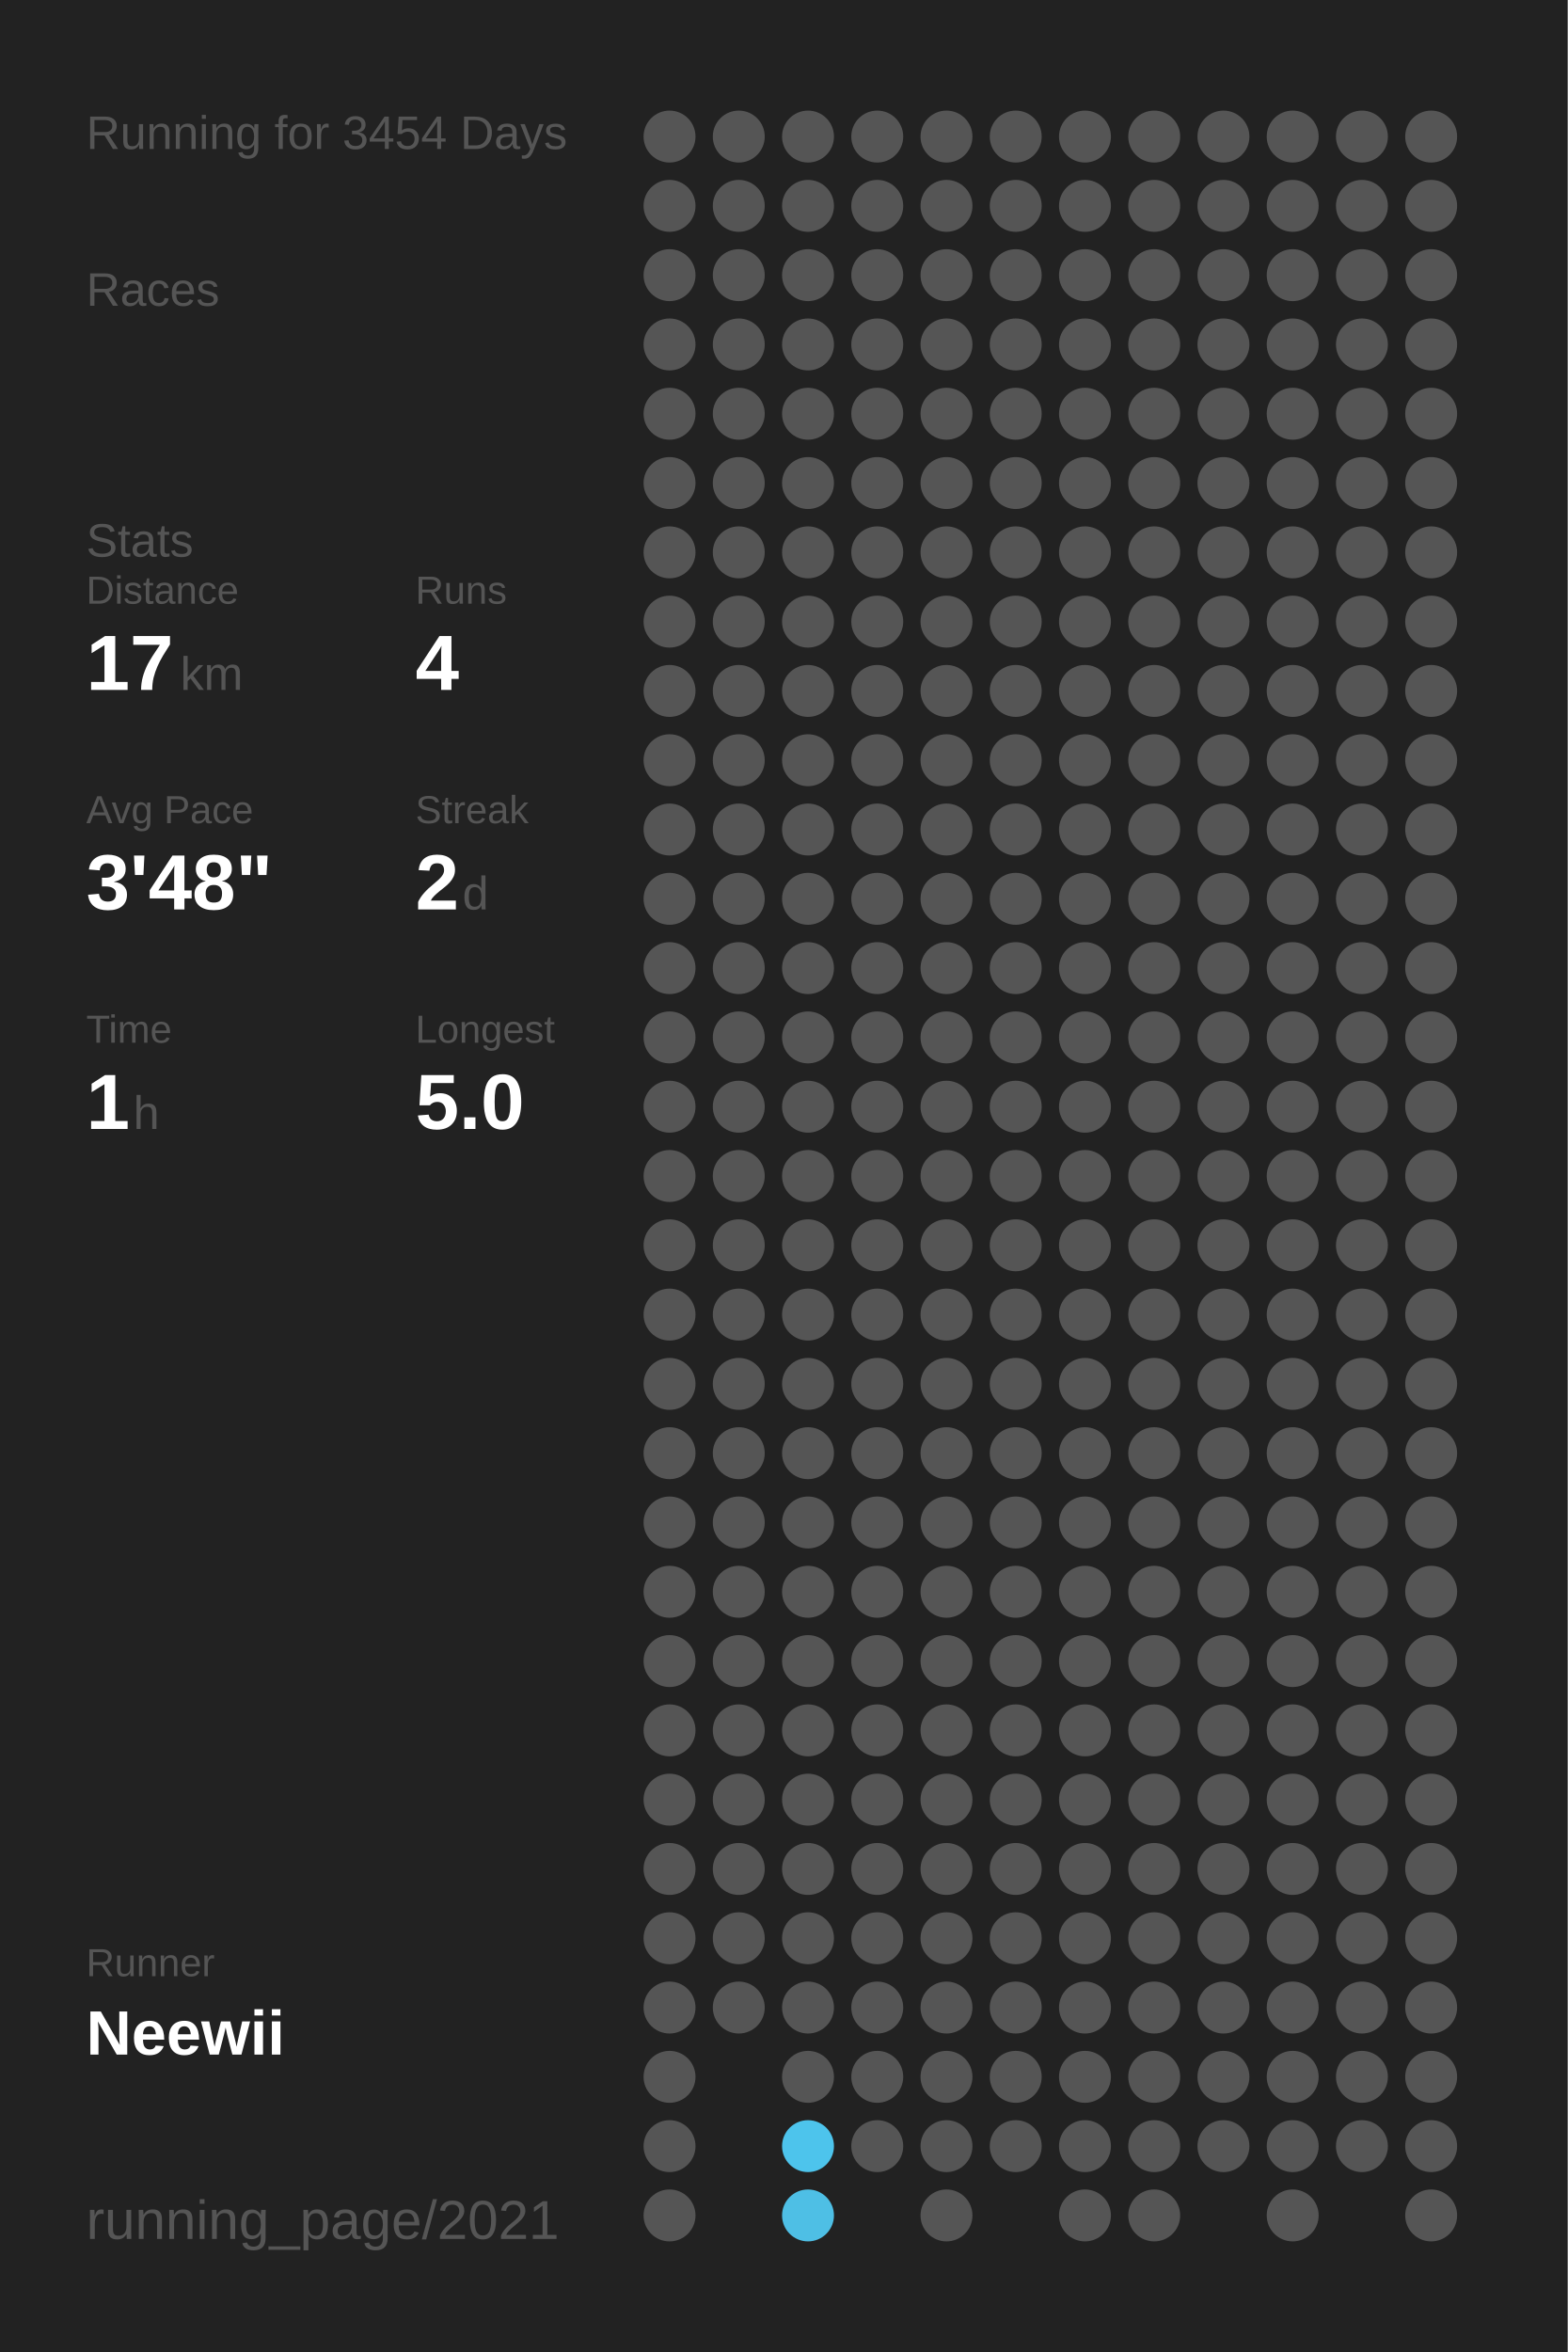
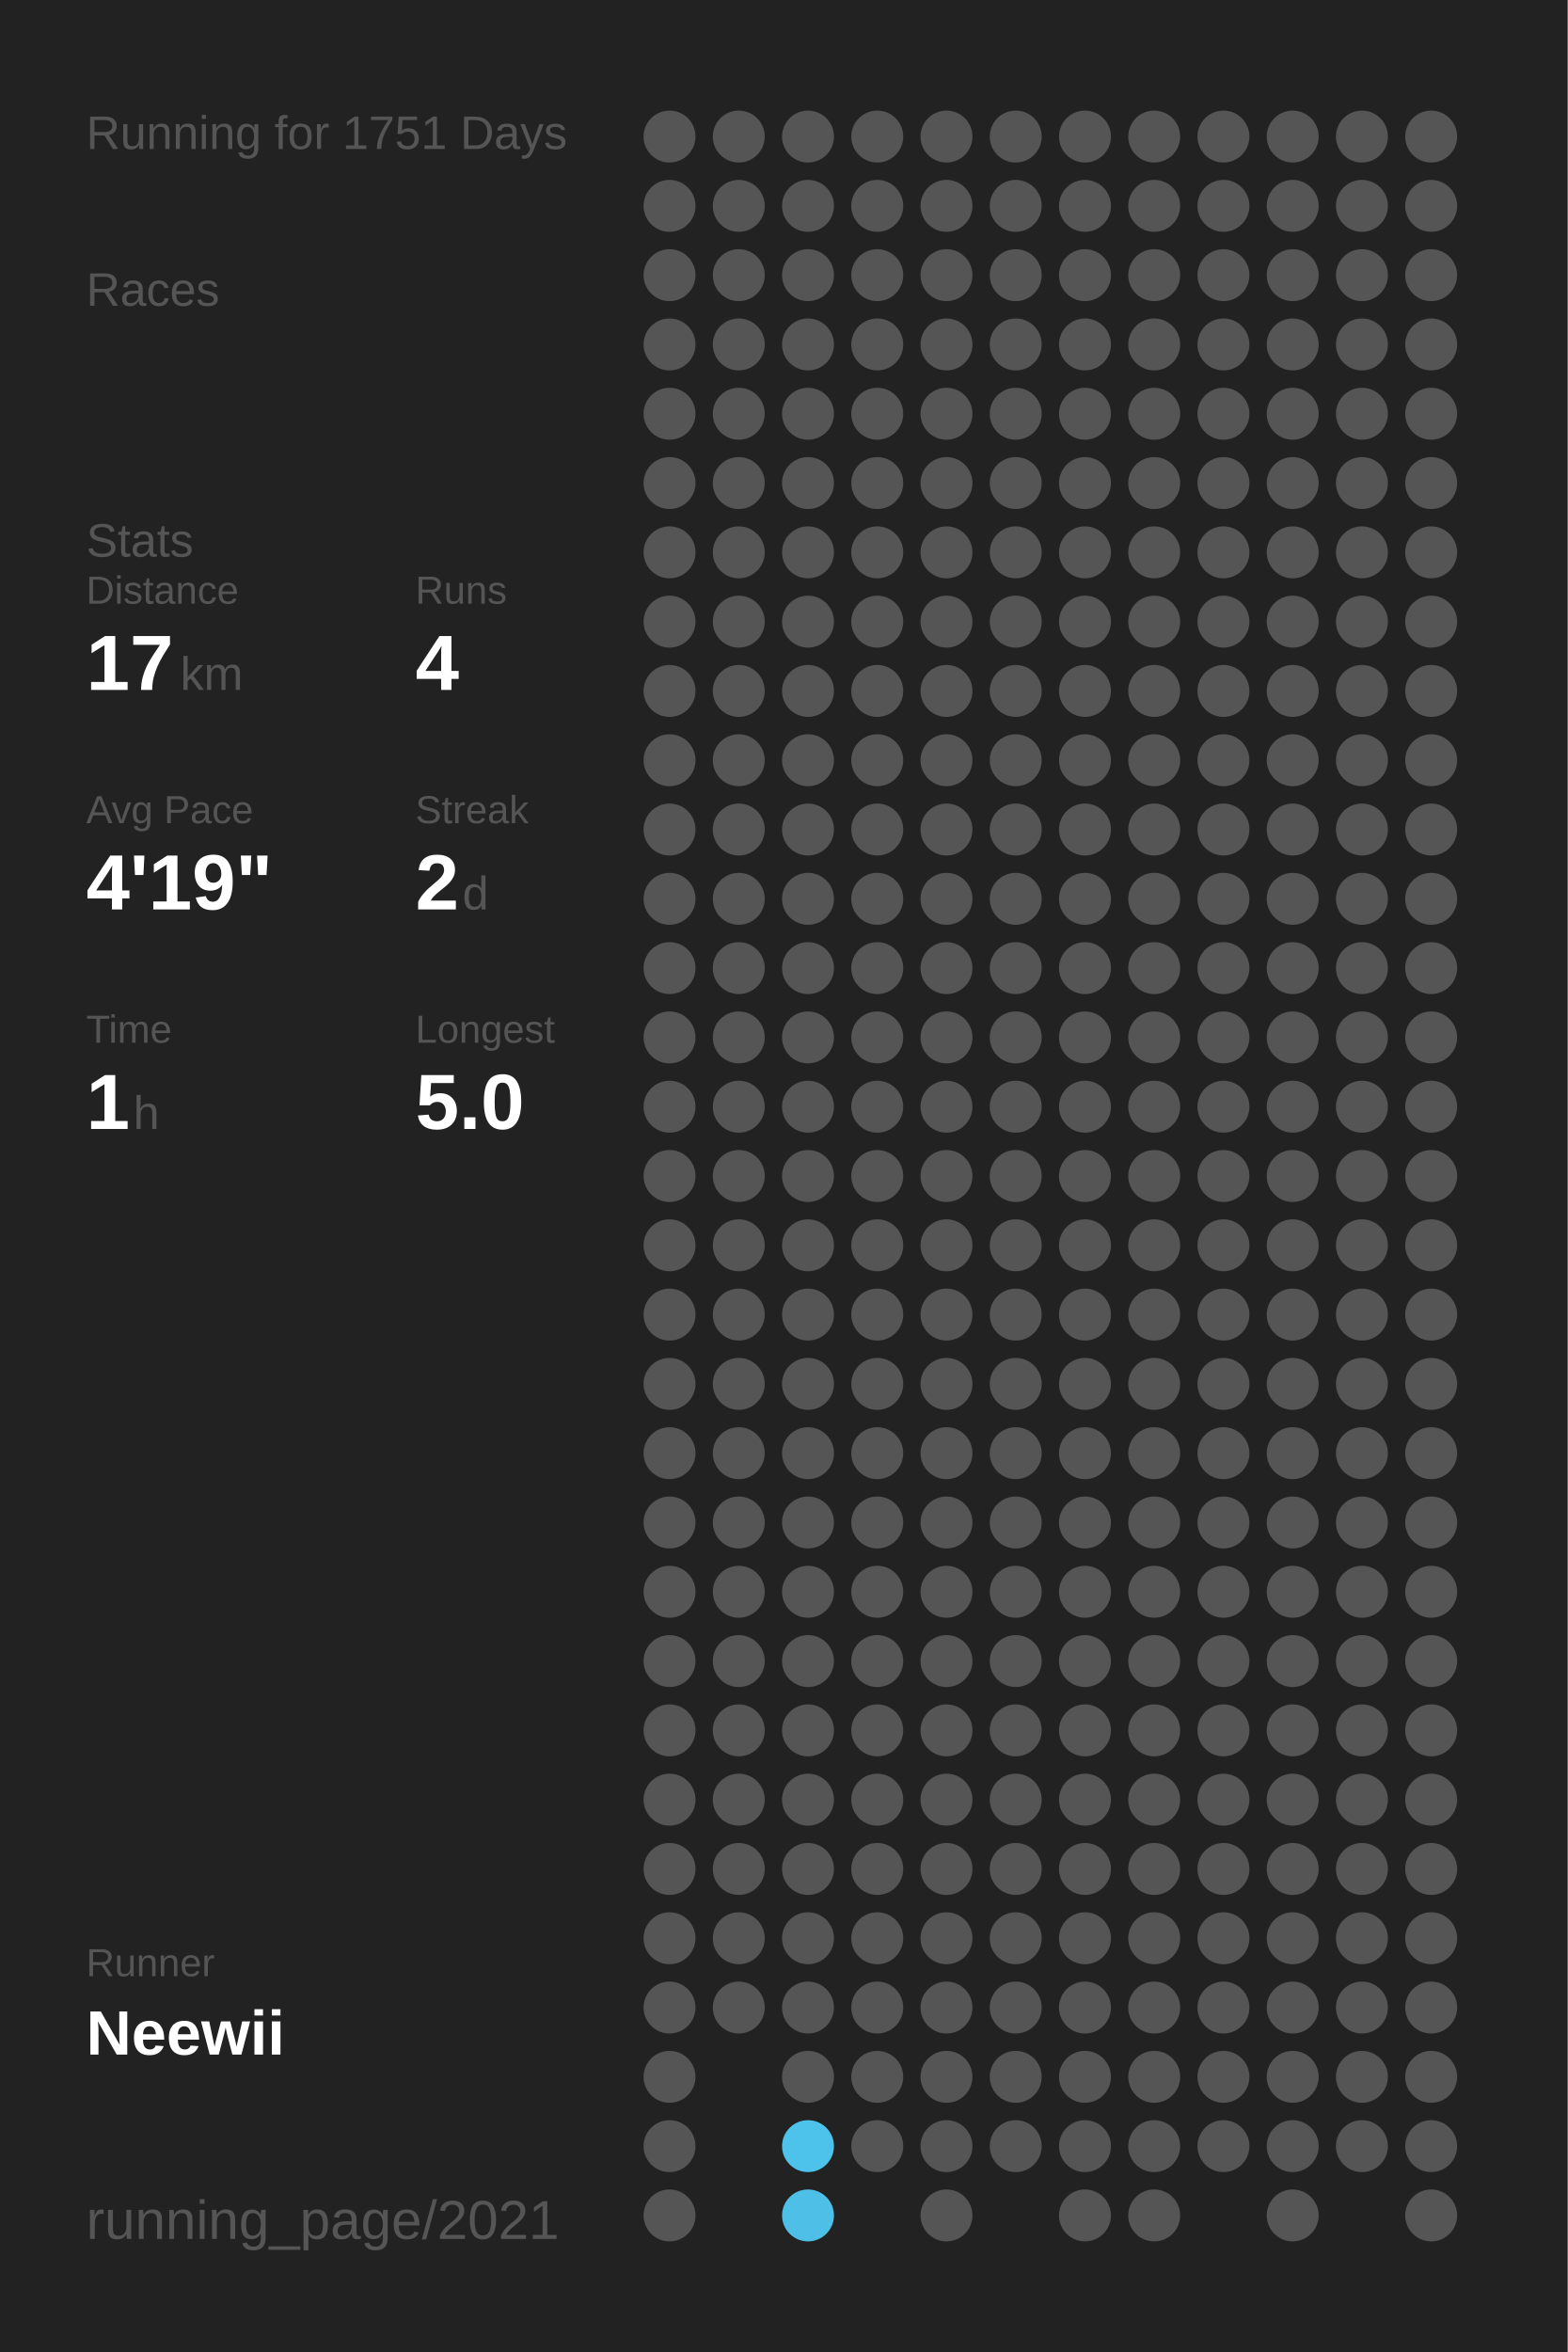
<svg xmlns="http://www.w3.org/2000/svg" baseProfile="full" height="300mm" version="1.1" viewBox="0,0,200,300" width="200mm">
  <defs />
  <rect fill="#222222" height="300" width="200" x="0" y="0" />
-   <text fill="#555555" style="font-size:6px; font-family:Arial;" x="11" y="19">Running for 3454 Days</text>
+   <text fill="#555555" style="font-size:6px; font-family:Arial;" x="11" y="19">Running for 1751 Days</text>
  <text fill="#555555" style="font-size:6px; font-family:Arial;" x="11" y="39">Races</text>
  <text fill="#555555" style="font-size:6px; font-family:Arial;" x="11" y="71">Stats</text>
  <text fill="#555555" style="font-size:5px; font-family:Arial;" x="11" y="77">Distance</text>
  <text fill="#FFFFFF" style="font-size:10px; font-family:Arial; font-weight:bold;" x="11" y="88">17</text>
  <text fill="#555555" style="font-size:6px; font-family:Arial;" x="23" y="88">km</text>
  <text fill="#555555" style="font-size:5px; font-family:Arial;" x="53" y="77">Runs</text>
  <text fill="#FFFFFF" style="font-size:10px; font-family:Arial; font-weight:bold;" x="53" y="88">4</text>
  <text fill="#555555" style="font-size:5px; font-family:Arial;" x="11" y="105">Avg Pace</text>
-   <text fill="#FFFFFF" style="font-size:10px; font-family:Arial; font-weight:bold;" x="11" y="116">3'48"</text>
+   <text fill="#FFFFFF" style="font-size:10px; font-family:Arial; font-weight:bold;" x="11" y="116">4'19"</text>
  <text fill="#555555" style="font-size:5px; font-family:Arial;" x="53" y="105">Streak</text>
  <text fill="#FFFFFF" style="font-size:10px; font-family:Arial; font-weight:bold;" x="53" y="116">2</text>
  <text fill="#555555" style="font-size:6px; font-family:Arial;" x="59" y="116">d</text>
  <text fill="#555555" style="font-size:5px; font-family:Arial;" x="11" y="133">Time</text>
  <text fill="#FFFFFF" style="font-size:10px; font-family:Arial; font-weight:bold;" x="11" y="144">1</text>
  <text fill="#555555" style="font-size:6px; font-family:Arial;" x="17" y="144">h</text>
  <text fill="#555555" style="font-size:5px; font-family:Arial;" x="53" y="133">Longest</text>
  <text fill="#FFFFFF" style="font-size:10px; font-family:Arial; font-weight:bold;" x="53" y="144">5.0</text>
  <text fill="#555555" style="font-size:5px; font-family:Arial;" x="11" y="252.065">Runner</text>
  <text fill="#FFFFFF" style="font-size:8px; font-family:Arial; font-weight:bold;" x="11" y="262.065">Neewii</text>
  <text fill="#555555" style="font-size:7px; font-family:Arial;" x="11" y="285.581">running_page/2021</text>
  <circle cx="85.417" cy="17.419" fill="#555555" r="3.312" />
  <circle cx="85.417" cy="26.258" fill="#555555" r="3.312" />
  <circle cx="85.417" cy="35.097" fill="#555555" r="3.312" />
  <circle cx="85.417" cy="43.935" fill="#555555" r="3.312" />
  <circle cx="85.417" cy="52.774" fill="#555555" r="3.312" />
  <circle cx="85.417" cy="61.613" fill="#555555" r="3.312" />
  <circle cx="85.417" cy="70.452" fill="#555555" r="3.312" />
  <circle cx="85.417" cy="79.29" fill="#555555" r="3.312" />
  <circle cx="85.417" cy="88.129" fill="#555555" r="3.312" />
  <circle cx="85.417" cy="96.968" fill="#555555" r="3.312" />
  <circle cx="85.417" cy="105.806" fill="#555555" r="3.312" />
  <circle cx="85.417" cy="114.645" fill="#555555" r="3.312" />
  <circle cx="85.417" cy="123.484" fill="#555555" r="3.312" />
  <circle cx="85.417" cy="132.323" fill="#555555" r="3.312" />
  <circle cx="85.417" cy="141.161" fill="#555555" r="3.312" />
  <circle cx="85.417" cy="150" fill="#555555" r="3.312" />
  <circle cx="85.417" cy="158.839" fill="#555555" r="3.312" />
  <circle cx="85.417" cy="167.677" fill="#555555" r="3.312" />
  <circle cx="85.417" cy="176.516" fill="#555555" r="3.312" />
  <circle cx="85.417" cy="185.355" fill="#555555" r="3.312" />
  <circle cx="85.417" cy="194.194" fill="#555555" r="3.312" />
  <circle cx="85.417" cy="203.032" fill="#555555" r="3.312" />
  <circle cx="85.417" cy="211.871" fill="#555555" r="3.312" />
  <circle cx="85.417" cy="220.71" fill="#555555" r="3.312" />
  <circle cx="85.417" cy="229.548" fill="#555555" r="3.312" />
  <circle cx="85.417" cy="238.387" fill="#555555" r="3.312" />
  <circle cx="85.417" cy="247.226" fill="#555555" r="3.312" />
  <circle cx="85.417" cy="256.065" fill="#555555" r="3.312" />
  <circle cx="85.417" cy="264.903" fill="#555555" r="3.312" />
  <circle cx="85.417" cy="273.742" fill="#555555" r="3.312" />
  <circle cx="85.417" cy="282.581" fill="#555555" r="3.312" />
  <circle cx="94.25" cy="17.419" fill="#555555" r="3.312" />
  <circle cx="94.25" cy="26.258" fill="#555555" r="3.312" />
  <circle cx="94.25" cy="35.097" fill="#555555" r="3.312" />
  <circle cx="94.25" cy="43.935" fill="#555555" r="3.312" />
  <circle cx="94.25" cy="52.774" fill="#555555" r="3.312" />
  <circle cx="94.25" cy="61.613" fill="#555555" r="3.312" />
  <circle cx="94.25" cy="70.452" fill="#555555" r="3.312" />
  <circle cx="94.25" cy="79.29" fill="#555555" r="3.312" />
  <circle cx="94.25" cy="88.129" fill="#555555" r="3.312" />
  <circle cx="94.25" cy="96.968" fill="#555555" r="3.312" />
  <circle cx="94.25" cy="105.806" fill="#555555" r="3.312" />
  <circle cx="94.25" cy="114.645" fill="#555555" r="3.312" />
  <circle cx="94.25" cy="123.484" fill="#555555" r="3.312" />
  <circle cx="94.25" cy="132.323" fill="#555555" r="3.312" />
  <circle cx="94.25" cy="141.161" fill="#555555" r="3.312" />
  <circle cx="94.25" cy="150" fill="#555555" r="3.312" />
  <circle cx="94.25" cy="158.839" fill="#555555" r="3.312" />
  <circle cx="94.25" cy="167.677" fill="#555555" r="3.312" />
  <circle cx="94.25" cy="176.516" fill="#555555" r="3.312" />
  <circle cx="94.25" cy="185.355" fill="#555555" r="3.312" />
  <circle cx="94.25" cy="194.194" fill="#555555" r="3.312" />
  <circle cx="94.25" cy="203.032" fill="#555555" r="3.312" />
  <circle cx="94.25" cy="211.871" fill="#555555" r="3.312" />
  <circle cx="94.25" cy="220.71" fill="#555555" r="3.312" />
  <circle cx="94.25" cy="229.548" fill="#555555" r="3.312" />
  <circle cx="94.25" cy="238.387" fill="#555555" r="3.312" />
  <circle cx="94.25" cy="247.226" fill="#555555" r="3.312" />
  <circle cx="94.25" cy="256.065" fill="#555555" r="3.312" />
  <circle cx="103.083" cy="17.419" fill="#555555" r="3.312" />
  <circle cx="103.083" cy="26.258" fill="#555555" r="3.312" />
  <circle cx="103.083" cy="35.097" fill="#555555" r="3.312" />
  <circle cx="103.083" cy="43.935" fill="#555555" r="3.312" />
  <circle cx="103.083" cy="52.774" fill="#555555" r="3.312" />
  <circle cx="103.083" cy="61.613" fill="#555555" r="3.312" />
  <circle cx="103.083" cy="70.452" fill="#555555" r="3.312" />
  <circle cx="103.083" cy="79.29" fill="#555555" r="3.312" />
  <circle cx="103.083" cy="88.129" fill="#555555" r="3.312" />
  <circle cx="103.083" cy="96.968" fill="#555555" r="3.312" />
  <circle cx="103.083" cy="105.806" fill="#555555" r="3.312" />
  <circle cx="103.083" cy="114.645" fill="#555555" r="3.312" />
  <circle cx="103.083" cy="123.484" fill="#555555" r="3.312" />
  <circle cx="103.083" cy="132.323" fill="#555555" r="3.312" />
  <circle cx="103.083" cy="141.161" fill="#555555" r="3.312" />
  <circle cx="103.083" cy="150" fill="#555555" r="3.312" />
  <circle cx="103.083" cy="158.839" fill="#555555" r="3.312" />
  <circle cx="103.083" cy="167.677" fill="#555555" r="3.312" />
  <circle cx="103.083" cy="176.516" fill="#555555" r="3.312" />
  <circle cx="103.083" cy="185.355" fill="#555555" r="3.312" />
  <circle cx="103.083" cy="194.194" fill="#555555" r="3.312" />
  <circle cx="103.083" cy="203.032" fill="#555555" r="3.312" />
  <circle cx="103.083" cy="211.871" fill="#555555" r="3.312" />
  <circle cx="103.083" cy="220.71" fill="#555555" r="3.312" />
  <circle cx="103.083" cy="229.548" fill="#555555" r="3.312" />
  <circle cx="103.083" cy="238.387" fill="#555555" r="3.312" />
  <circle cx="103.083" cy="247.226" fill="#555555" r="3.312" />
  <circle cx="103.083" cy="256.065" fill="#555555" r="3.312" />
  <circle cx="103.083" cy="264.903" fill="#555555" r="3.312" />
-   <circle cx="103.083" cy="273.742" fill="#4dc4ec" r="3.312" />
-   <circle cx="103.083" cy="282.581" fill="#4ebfe5" r="3.312" />
+   <circle cx="103.083" cy="273.742" fill="#4dc3eb" r="3.312" />
+   <circle cx="103.083" cy="282.581" fill="#4ec0e7" r="3.312" />
  <circle cx="111.917" cy="17.419" fill="#555555" r="3.312" />
  <circle cx="111.917" cy="26.258" fill="#555555" r="3.312" />
  <circle cx="111.917" cy="35.097" fill="#555555" r="3.312" />
  <circle cx="111.917" cy="43.935" fill="#555555" r="3.312" />
  <circle cx="111.917" cy="52.774" fill="#555555" r="3.312" />
  <circle cx="111.917" cy="61.613" fill="#555555" r="3.312" />
  <circle cx="111.917" cy="70.452" fill="#555555" r="3.312" />
  <circle cx="111.917" cy="79.29" fill="#555555" r="3.312" />
  <circle cx="111.917" cy="88.129" fill="#555555" r="3.312" />
  <circle cx="111.917" cy="96.968" fill="#555555" r="3.312" />
  <circle cx="111.917" cy="105.806" fill="#555555" r="3.312" />
  <circle cx="111.917" cy="114.645" fill="#555555" r="3.312" />
  <circle cx="111.917" cy="123.484" fill="#555555" r="3.312" />
  <circle cx="111.917" cy="132.323" fill="#555555" r="3.312" />
  <circle cx="111.917" cy="141.161" fill="#555555" r="3.312" />
  <circle cx="111.917" cy="150" fill="#555555" r="3.312" />
  <circle cx="111.917" cy="158.839" fill="#555555" r="3.312" />
  <circle cx="111.917" cy="167.677" fill="#555555" r="3.312" />
  <circle cx="111.917" cy="176.516" fill="#555555" r="3.312" />
  <circle cx="111.917" cy="185.355" fill="#555555" r="3.312" />
  <circle cx="111.917" cy="194.194" fill="#555555" r="3.312" />
  <circle cx="111.917" cy="203.032" fill="#555555" r="3.312" />
  <circle cx="111.917" cy="211.871" fill="#555555" r="3.312" />
  <circle cx="111.917" cy="220.71" fill="#555555" r="3.312" />
  <circle cx="111.917" cy="229.548" fill="#555555" r="3.312" />
  <circle cx="111.917" cy="238.387" fill="#555555" r="3.312" />
  <circle cx="111.917" cy="247.226" fill="#555555" r="3.312" />
  <circle cx="111.917" cy="256.065" fill="#555555" r="3.312" />
  <circle cx="111.917" cy="264.903" fill="#555555" r="3.312" />
  <circle cx="111.917" cy="273.742" fill="#555555" r="3.312" />
  <circle cx="120.75" cy="17.419" fill="#555555" r="3.312" />
  <circle cx="120.75" cy="26.258" fill="#555555" r="3.312" />
  <circle cx="120.75" cy="35.097" fill="#555555" r="3.312" />
  <circle cx="120.75" cy="43.935" fill="#555555" r="3.312" />
  <circle cx="120.75" cy="52.774" fill="#555555" r="3.312" />
  <circle cx="120.75" cy="61.613" fill="#555555" r="3.312" />
  <circle cx="120.75" cy="70.452" fill="#555555" r="3.312" />
  <circle cx="120.75" cy="79.29" fill="#555555" r="3.312" />
  <circle cx="120.75" cy="88.129" fill="#555555" r="3.312" />
  <circle cx="120.75" cy="96.968" fill="#555555" r="3.312" />
  <circle cx="120.75" cy="105.806" fill="#555555" r="3.312" />
  <circle cx="120.75" cy="114.645" fill="#555555" r="3.312" />
  <circle cx="120.75" cy="123.484" fill="#555555" r="3.312" />
  <circle cx="120.75" cy="132.323" fill="#555555" r="3.312" />
  <circle cx="120.75" cy="141.161" fill="#555555" r="3.312" />
  <circle cx="120.75" cy="150" fill="#555555" r="3.312" />
  <circle cx="120.75" cy="158.839" fill="#555555" r="3.312" />
  <circle cx="120.75" cy="167.677" fill="#555555" r="3.312" />
  <circle cx="120.75" cy="176.516" fill="#555555" r="3.312" />
  <circle cx="120.75" cy="185.355" fill="#555555" r="3.312" />
  <circle cx="120.75" cy="194.194" fill="#555555" r="3.312" />
  <circle cx="120.75" cy="203.032" fill="#555555" r="3.312" />
  <circle cx="120.75" cy="211.871" fill="#555555" r="3.312" />
  <circle cx="120.75" cy="220.71" fill="#555555" r="3.312" />
  <circle cx="120.75" cy="229.548" fill="#555555" r="3.312" />
  <circle cx="120.75" cy="238.387" fill="#555555" r="3.312" />
  <circle cx="120.75" cy="247.226" fill="#555555" r="3.312" />
  <circle cx="120.75" cy="256.065" fill="#555555" r="3.312" />
  <circle cx="120.75" cy="264.903" fill="#555555" r="3.312" />
  <circle cx="120.75" cy="273.742" fill="#555555" r="3.312" />
  <circle cx="120.75" cy="282.581" fill="#555555" r="3.312" />
  <circle cx="129.583" cy="17.419" fill="#555555" r="3.312" />
  <circle cx="129.583" cy="26.258" fill="#555555" r="3.312" />
  <circle cx="129.583" cy="35.097" fill="#555555" r="3.312" />
  <circle cx="129.583" cy="43.935" fill="#555555" r="3.312" />
  <circle cx="129.583" cy="52.774" fill="#555555" r="3.312" />
  <circle cx="129.583" cy="61.613" fill="#555555" r="3.312" />
  <circle cx="129.583" cy="70.452" fill="#555555" r="3.312" />
  <circle cx="129.583" cy="79.29" fill="#555555" r="3.312" />
  <circle cx="129.583" cy="88.129" fill="#555555" r="3.312" />
  <circle cx="129.583" cy="96.968" fill="#555555" r="3.312" />
  <circle cx="129.583" cy="105.806" fill="#555555" r="3.312" />
  <circle cx="129.583" cy="114.645" fill="#555555" r="3.312" />
  <circle cx="129.583" cy="123.484" fill="#555555" r="3.312" />
  <circle cx="129.583" cy="132.323" fill="#555555" r="3.312" />
  <circle cx="129.583" cy="141.161" fill="#555555" r="3.312" />
  <circle cx="129.583" cy="150" fill="#555555" r="3.312" />
  <circle cx="129.583" cy="158.839" fill="#555555" r="3.312" />
  <circle cx="129.583" cy="167.677" fill="#555555" r="3.312" />
  <circle cx="129.583" cy="176.516" fill="#555555" r="3.312" />
  <circle cx="129.583" cy="185.355" fill="#555555" r="3.312" />
  <circle cx="129.583" cy="194.194" fill="#555555" r="3.312" />
  <circle cx="129.583" cy="203.032" fill="#555555" r="3.312" />
  <circle cx="129.583" cy="211.871" fill="#555555" r="3.312" />
  <circle cx="129.583" cy="220.71" fill="#555555" r="3.312" />
  <circle cx="129.583" cy="229.548" fill="#555555" r="3.312" />
  <circle cx="129.583" cy="238.387" fill="#555555" r="3.312" />
  <circle cx="129.583" cy="247.226" fill="#555555" r="3.312" />
  <circle cx="129.583" cy="256.065" fill="#555555" r="3.312" />
  <circle cx="129.583" cy="264.903" fill="#555555" r="3.312" />
  <circle cx="129.583" cy="273.742" fill="#555555" r="3.312" />
  <circle cx="138.417" cy="17.419" fill="#555555" r="3.312" />
  <circle cx="138.417" cy="26.258" fill="#555555" r="3.312" />
  <circle cx="138.417" cy="35.097" fill="#555555" r="3.312" />
  <circle cx="138.417" cy="43.935" fill="#555555" r="3.312" />
  <circle cx="138.417" cy="52.774" fill="#555555" r="3.312" />
  <circle cx="138.417" cy="61.613" fill="#555555" r="3.312" />
  <circle cx="138.417" cy="70.452" fill="#555555" r="3.312" />
  <circle cx="138.417" cy="79.29" fill="#555555" r="3.312" />
  <circle cx="138.417" cy="88.129" fill="#555555" r="3.312" />
  <circle cx="138.417" cy="96.968" fill="#555555" r="3.312" />
  <circle cx="138.417" cy="105.806" fill="#555555" r="3.312" />
  <circle cx="138.417" cy="114.645" fill="#555555" r="3.312" />
  <circle cx="138.417" cy="123.484" fill="#555555" r="3.312" />
  <circle cx="138.417" cy="132.323" fill="#555555" r="3.312" />
  <circle cx="138.417" cy="141.161" fill="#555555" r="3.312" />
  <circle cx="138.417" cy="150" fill="#555555" r="3.312" />
  <circle cx="138.417" cy="158.839" fill="#555555" r="3.312" />
  <circle cx="138.417" cy="167.677" fill="#555555" r="3.312" />
  <circle cx="138.417" cy="176.516" fill="#555555" r="3.312" />
  <circle cx="138.417" cy="185.355" fill="#555555" r="3.312" />
  <circle cx="138.417" cy="194.194" fill="#555555" r="3.312" />
  <circle cx="138.417" cy="203.032" fill="#555555" r="3.312" />
  <circle cx="138.417" cy="211.871" fill="#555555" r="3.312" />
  <circle cx="138.417" cy="220.71" fill="#555555" r="3.312" />
  <circle cx="138.417" cy="229.548" fill="#555555" r="3.312" />
  <circle cx="138.417" cy="238.387" fill="#555555" r="3.312" />
  <circle cx="138.417" cy="247.226" fill="#555555" r="3.312" />
  <circle cx="138.417" cy="256.065" fill="#555555" r="3.312" />
  <circle cx="138.417" cy="264.903" fill="#555555" r="3.312" />
  <circle cx="138.417" cy="273.742" fill="#555555" r="3.312" />
  <circle cx="138.417" cy="282.581" fill="#555555" r="3.312" />
  <circle cx="147.25" cy="17.419" fill="#555555" r="3.312" />
  <circle cx="147.25" cy="26.258" fill="#555555" r="3.312" />
  <circle cx="147.25" cy="35.097" fill="#555555" r="3.312" />
  <circle cx="147.25" cy="43.935" fill="#555555" r="3.312" />
  <circle cx="147.25" cy="52.774" fill="#555555" r="3.312" />
  <circle cx="147.25" cy="61.613" fill="#555555" r="3.312" />
  <circle cx="147.25" cy="70.452" fill="#555555" r="3.312" />
  <circle cx="147.25" cy="79.29" fill="#555555" r="3.312" />
  <circle cx="147.25" cy="88.129" fill="#555555" r="3.312" />
  <circle cx="147.25" cy="96.968" fill="#555555" r="3.312" />
  <circle cx="147.25" cy="105.806" fill="#555555" r="3.312" />
  <circle cx="147.25" cy="114.645" fill="#555555" r="3.312" />
  <circle cx="147.25" cy="123.484" fill="#555555" r="3.312" />
  <circle cx="147.25" cy="132.323" fill="#555555" r="3.312" />
  <circle cx="147.25" cy="141.161" fill="#555555" r="3.312" />
  <circle cx="147.25" cy="150" fill="#555555" r="3.312" />
  <circle cx="147.25" cy="158.839" fill="#555555" r="3.312" />
  <circle cx="147.25" cy="167.677" fill="#555555" r="3.312" />
  <circle cx="147.25" cy="176.516" fill="#555555" r="3.312" />
  <circle cx="147.25" cy="185.355" fill="#555555" r="3.312" />
  <circle cx="147.25" cy="194.194" fill="#555555" r="3.312" />
  <circle cx="147.25" cy="203.032" fill="#555555" r="3.312" />
  <circle cx="147.25" cy="211.871" fill="#555555" r="3.312" />
  <circle cx="147.25" cy="220.71" fill="#555555" r="3.312" />
  <circle cx="147.25" cy="229.548" fill="#555555" r="3.312" />
  <circle cx="147.25" cy="238.387" fill="#555555" r="3.312" />
  <circle cx="147.25" cy="247.226" fill="#555555" r="3.312" />
  <circle cx="147.25" cy="256.065" fill="#555555" r="3.312" />
  <circle cx="147.25" cy="264.903" fill="#555555" r="3.312" />
  <circle cx="147.25" cy="273.742" fill="#555555" r="3.312" />
  <circle cx="147.25" cy="282.581" fill="#555555" r="3.312" />
  <circle cx="156.083" cy="17.419" fill="#555555" r="3.312" />
  <circle cx="156.083" cy="26.258" fill="#555555" r="3.312" />
  <circle cx="156.083" cy="35.097" fill="#555555" r="3.312" />
  <circle cx="156.083" cy="43.935" fill="#555555" r="3.312" />
  <circle cx="156.083" cy="52.774" fill="#555555" r="3.312" />
  <circle cx="156.083" cy="61.613" fill="#555555" r="3.312" />
  <circle cx="156.083" cy="70.452" fill="#555555" r="3.312" />
  <circle cx="156.083" cy="79.29" fill="#555555" r="3.312" />
  <circle cx="156.083" cy="88.129" fill="#555555" r="3.312" />
  <circle cx="156.083" cy="96.968" fill="#555555" r="3.312" />
  <circle cx="156.083" cy="105.806" fill="#555555" r="3.312" />
  <circle cx="156.083" cy="114.645" fill="#555555" r="3.312" />
  <circle cx="156.083" cy="123.484" fill="#555555" r="3.312" />
  <circle cx="156.083" cy="132.323" fill="#555555" r="3.312" />
  <circle cx="156.083" cy="141.161" fill="#555555" r="3.312" />
  <circle cx="156.083" cy="150" fill="#555555" r="3.312" />
  <circle cx="156.083" cy="158.839" fill="#555555" r="3.312" />
  <circle cx="156.083" cy="167.677" fill="#555555" r="3.312" />
  <circle cx="156.083" cy="176.516" fill="#555555" r="3.312" />
  <circle cx="156.083" cy="185.355" fill="#555555" r="3.312" />
  <circle cx="156.083" cy="194.194" fill="#555555" r="3.312" />
  <circle cx="156.083" cy="203.032" fill="#555555" r="3.312" />
  <circle cx="156.083" cy="211.871" fill="#555555" r="3.312" />
  <circle cx="156.083" cy="220.71" fill="#555555" r="3.312" />
  <circle cx="156.083" cy="229.548" fill="#555555" r="3.312" />
  <circle cx="156.083" cy="238.387" fill="#555555" r="3.312" />
  <circle cx="156.083" cy="247.226" fill="#555555" r="3.312" />
  <circle cx="156.083" cy="256.065" fill="#555555" r="3.312" />
  <circle cx="156.083" cy="264.903" fill="#555555" r="3.312" />
  <circle cx="156.083" cy="273.742" fill="#555555" r="3.312" />
  <circle cx="164.917" cy="17.419" fill="#555555" r="3.312" />
  <circle cx="164.917" cy="26.258" fill="#555555" r="3.312" />
  <circle cx="164.917" cy="35.097" fill="#555555" r="3.312" />
  <circle cx="164.917" cy="43.935" fill="#555555" r="3.312" />
  <circle cx="164.917" cy="52.774" fill="#555555" r="3.312" />
  <circle cx="164.917" cy="61.613" fill="#555555" r="3.312" />
  <circle cx="164.917" cy="70.452" fill="#555555" r="3.312" />
  <circle cx="164.917" cy="79.29" fill="#555555" r="3.312" />
  <circle cx="164.917" cy="88.129" fill="#555555" r="3.312" />
  <circle cx="164.917" cy="96.968" fill="#555555" r="3.312" />
  <circle cx="164.917" cy="105.806" fill="#555555" r="3.312" />
  <circle cx="164.917" cy="114.645" fill="#555555" r="3.312" />
  <circle cx="164.917" cy="123.484" fill="#555555" r="3.312" />
  <circle cx="164.917" cy="132.323" fill="#555555" r="3.312" />
  <circle cx="164.917" cy="141.161" fill="#555555" r="3.312" />
  <circle cx="164.917" cy="150" fill="#555555" r="3.312" />
  <circle cx="164.917" cy="158.839" fill="#555555" r="3.312" />
  <circle cx="164.917" cy="167.677" fill="#555555" r="3.312" />
  <circle cx="164.917" cy="176.516" fill="#555555" r="3.312" />
  <circle cx="164.917" cy="185.355" fill="#555555" r="3.312" />
  <circle cx="164.917" cy="194.194" fill="#555555" r="3.312" />
  <circle cx="164.917" cy="203.032" fill="#555555" r="3.312" />
  <circle cx="164.917" cy="211.871" fill="#555555" r="3.312" />
  <circle cx="164.917" cy="220.71" fill="#555555" r="3.312" />
  <circle cx="164.917" cy="229.548" fill="#555555" r="3.312" />
  <circle cx="164.917" cy="238.387" fill="#555555" r="3.312" />
  <circle cx="164.917" cy="247.226" fill="#555555" r="3.312" />
  <circle cx="164.917" cy="256.065" fill="#555555" r="3.312" />
  <circle cx="164.917" cy="264.903" fill="#555555" r="3.312" />
  <circle cx="164.917" cy="273.742" fill="#555555" r="3.312" />
  <circle cx="164.917" cy="282.581" fill="#555555" r="3.312" />
  <circle cx="173.75" cy="17.419" fill="#555555" r="3.312" />
  <circle cx="173.75" cy="26.258" fill="#555555" r="3.312" />
  <circle cx="173.75" cy="35.097" fill="#555555" r="3.312" />
  <circle cx="173.75" cy="43.935" fill="#555555" r="3.312" />
  <circle cx="173.75" cy="52.774" fill="#555555" r="3.312" />
  <circle cx="173.75" cy="61.613" fill="#555555" r="3.312" />
  <circle cx="173.75" cy="70.452" fill="#555555" r="3.312" />
  <circle cx="173.75" cy="79.29" fill="#555555" r="3.312" />
  <circle cx="173.75" cy="88.129" fill="#555555" r="3.312" />
  <circle cx="173.75" cy="96.968" fill="#555555" r="3.312" />
  <circle cx="173.75" cy="105.806" fill="#555555" r="3.312" />
  <circle cx="173.75" cy="114.645" fill="#555555" r="3.312" />
  <circle cx="173.75" cy="123.484" fill="#555555" r="3.312" />
  <circle cx="173.75" cy="132.323" fill="#555555" r="3.312" />
  <circle cx="173.75" cy="141.161" fill="#555555" r="3.312" />
  <circle cx="173.75" cy="150" fill="#555555" r="3.312" />
  <circle cx="173.75" cy="158.839" fill="#555555" r="3.312" />
  <circle cx="173.75" cy="167.677" fill="#555555" r="3.312" />
  <circle cx="173.75" cy="176.516" fill="#555555" r="3.312" />
  <circle cx="173.75" cy="185.355" fill="#555555" r="3.312" />
  <circle cx="173.75" cy="194.194" fill="#555555" r="3.312" />
  <circle cx="173.75" cy="203.032" fill="#555555" r="3.312" />
  <circle cx="173.75" cy="211.871" fill="#555555" r="3.312" />
  <circle cx="173.75" cy="220.71" fill="#555555" r="3.312" />
  <circle cx="173.75" cy="229.548" fill="#555555" r="3.312" />
  <circle cx="173.75" cy="238.387" fill="#555555" r="3.312" />
  <circle cx="173.75" cy="247.226" fill="#555555" r="3.312" />
  <circle cx="173.75" cy="256.065" fill="#555555" r="3.312" />
  <circle cx="173.75" cy="264.903" fill="#555555" r="3.312" />
  <circle cx="173.75" cy="273.742" fill="#555555" r="3.312" />
  <circle cx="182.583" cy="17.419" fill="#555555" r="3.312" />
  <circle cx="182.583" cy="26.258" fill="#555555" r="3.312" />
  <circle cx="182.583" cy="35.097" fill="#555555" r="3.312" />
  <circle cx="182.583" cy="43.935" fill="#555555" r="3.312" />
  <circle cx="182.583" cy="52.774" fill="#555555" r="3.312" />
  <circle cx="182.583" cy="61.613" fill="#555555" r="3.312" />
  <circle cx="182.583" cy="70.452" fill="#555555" r="3.312" />
  <circle cx="182.583" cy="79.29" fill="#555555" r="3.312" />
  <circle cx="182.583" cy="88.129" fill="#555555" r="3.312" />
  <circle cx="182.583" cy="96.968" fill="#555555" r="3.312" />
  <circle cx="182.583" cy="105.806" fill="#555555" r="3.312" />
  <circle cx="182.583" cy="114.645" fill="#555555" r="3.312" />
  <circle cx="182.583" cy="123.484" fill="#555555" r="3.312" />
  <circle cx="182.583" cy="132.323" fill="#555555" r="3.312" />
  <circle cx="182.583" cy="141.161" fill="#555555" r="3.312" />
  <circle cx="182.583" cy="150" fill="#555555" r="3.312" />
  <circle cx="182.583" cy="158.839" fill="#555555" r="3.312" />
  <circle cx="182.583" cy="167.677" fill="#555555" r="3.312" />
  <circle cx="182.583" cy="176.516" fill="#555555" r="3.312" />
  <circle cx="182.583" cy="185.355" fill="#555555" r="3.312" />
  <circle cx="182.583" cy="194.194" fill="#555555" r="3.312" />
  <circle cx="182.583" cy="203.032" fill="#555555" r="3.312" />
  <circle cx="182.583" cy="211.871" fill="#555555" r="3.312" />
  <circle cx="182.583" cy="220.71" fill="#555555" r="3.312" />
  <circle cx="182.583" cy="229.548" fill="#555555" r="3.312" />
  <circle cx="182.583" cy="238.387" fill="#555555" r="3.312" />
  <circle cx="182.583" cy="247.226" fill="#555555" r="3.312" />
  <circle cx="182.583" cy="256.065" fill="#555555" r="3.312" />
  <circle cx="182.583" cy="264.903" fill="#555555" r="3.312" />
  <circle cx="182.583" cy="273.742" fill="#555555" r="3.312" />
  <circle cx="182.583" cy="282.581" fill="#555555" r="3.312" />
</svg>
